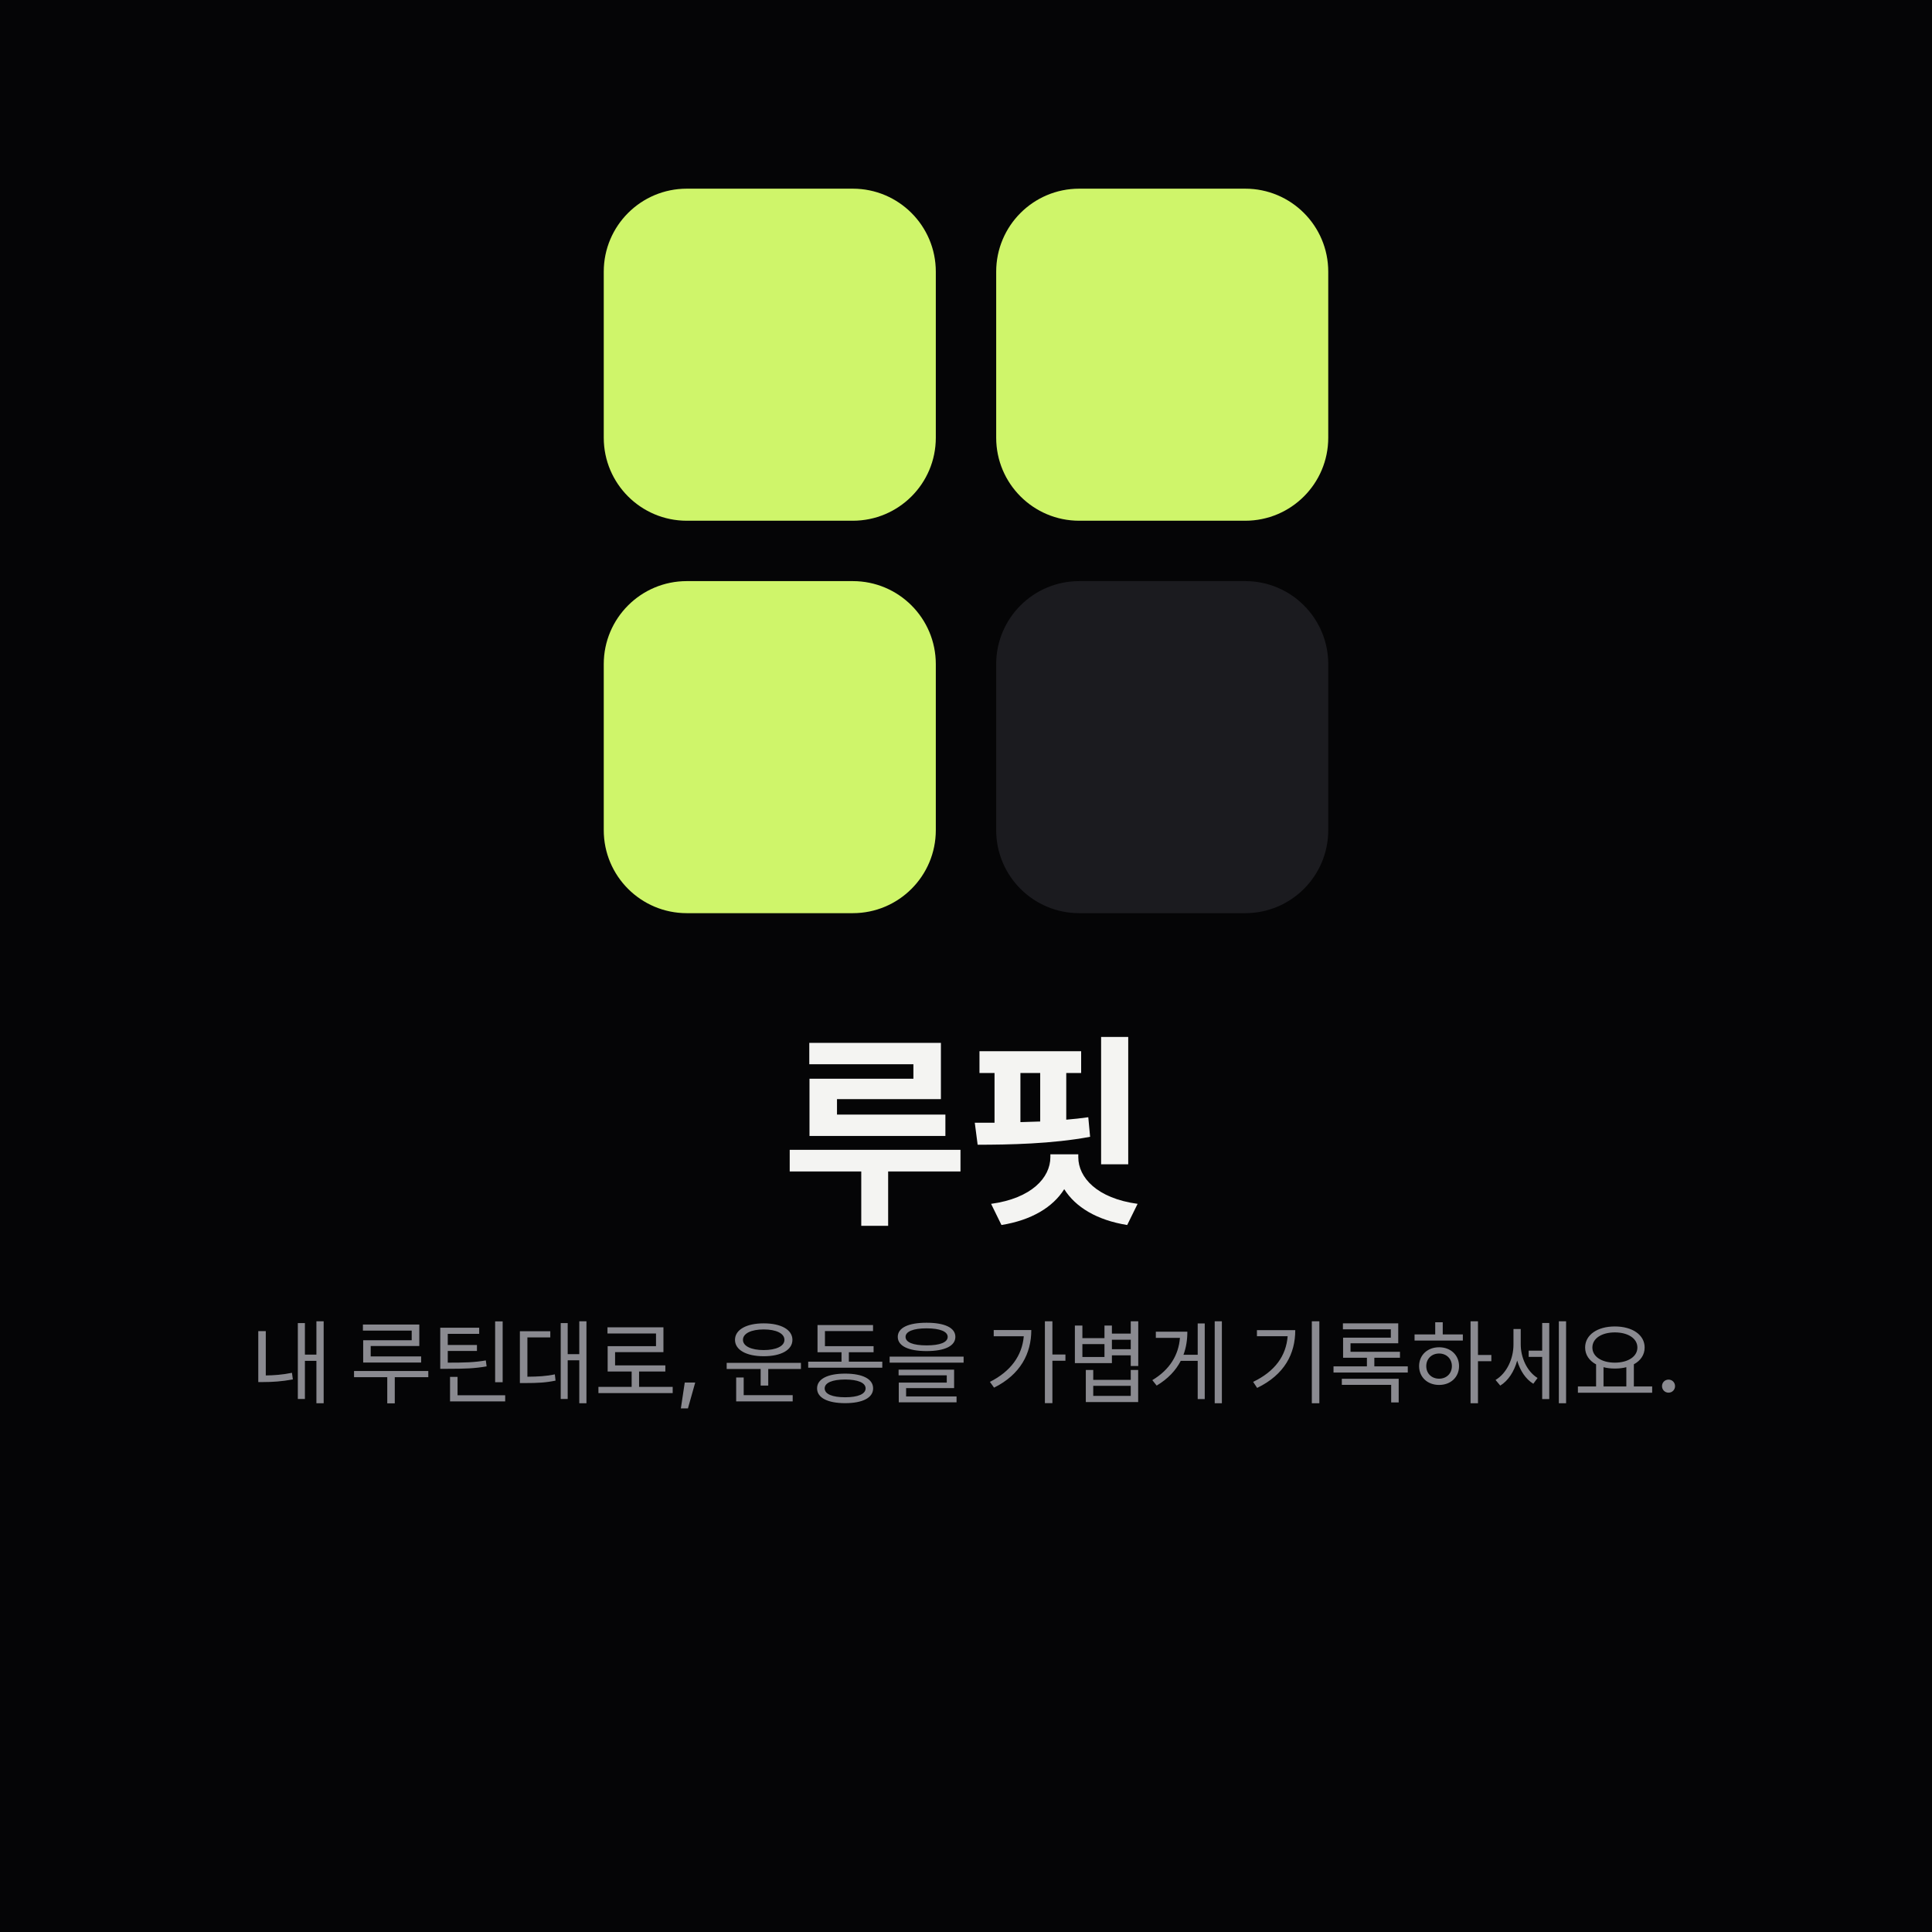
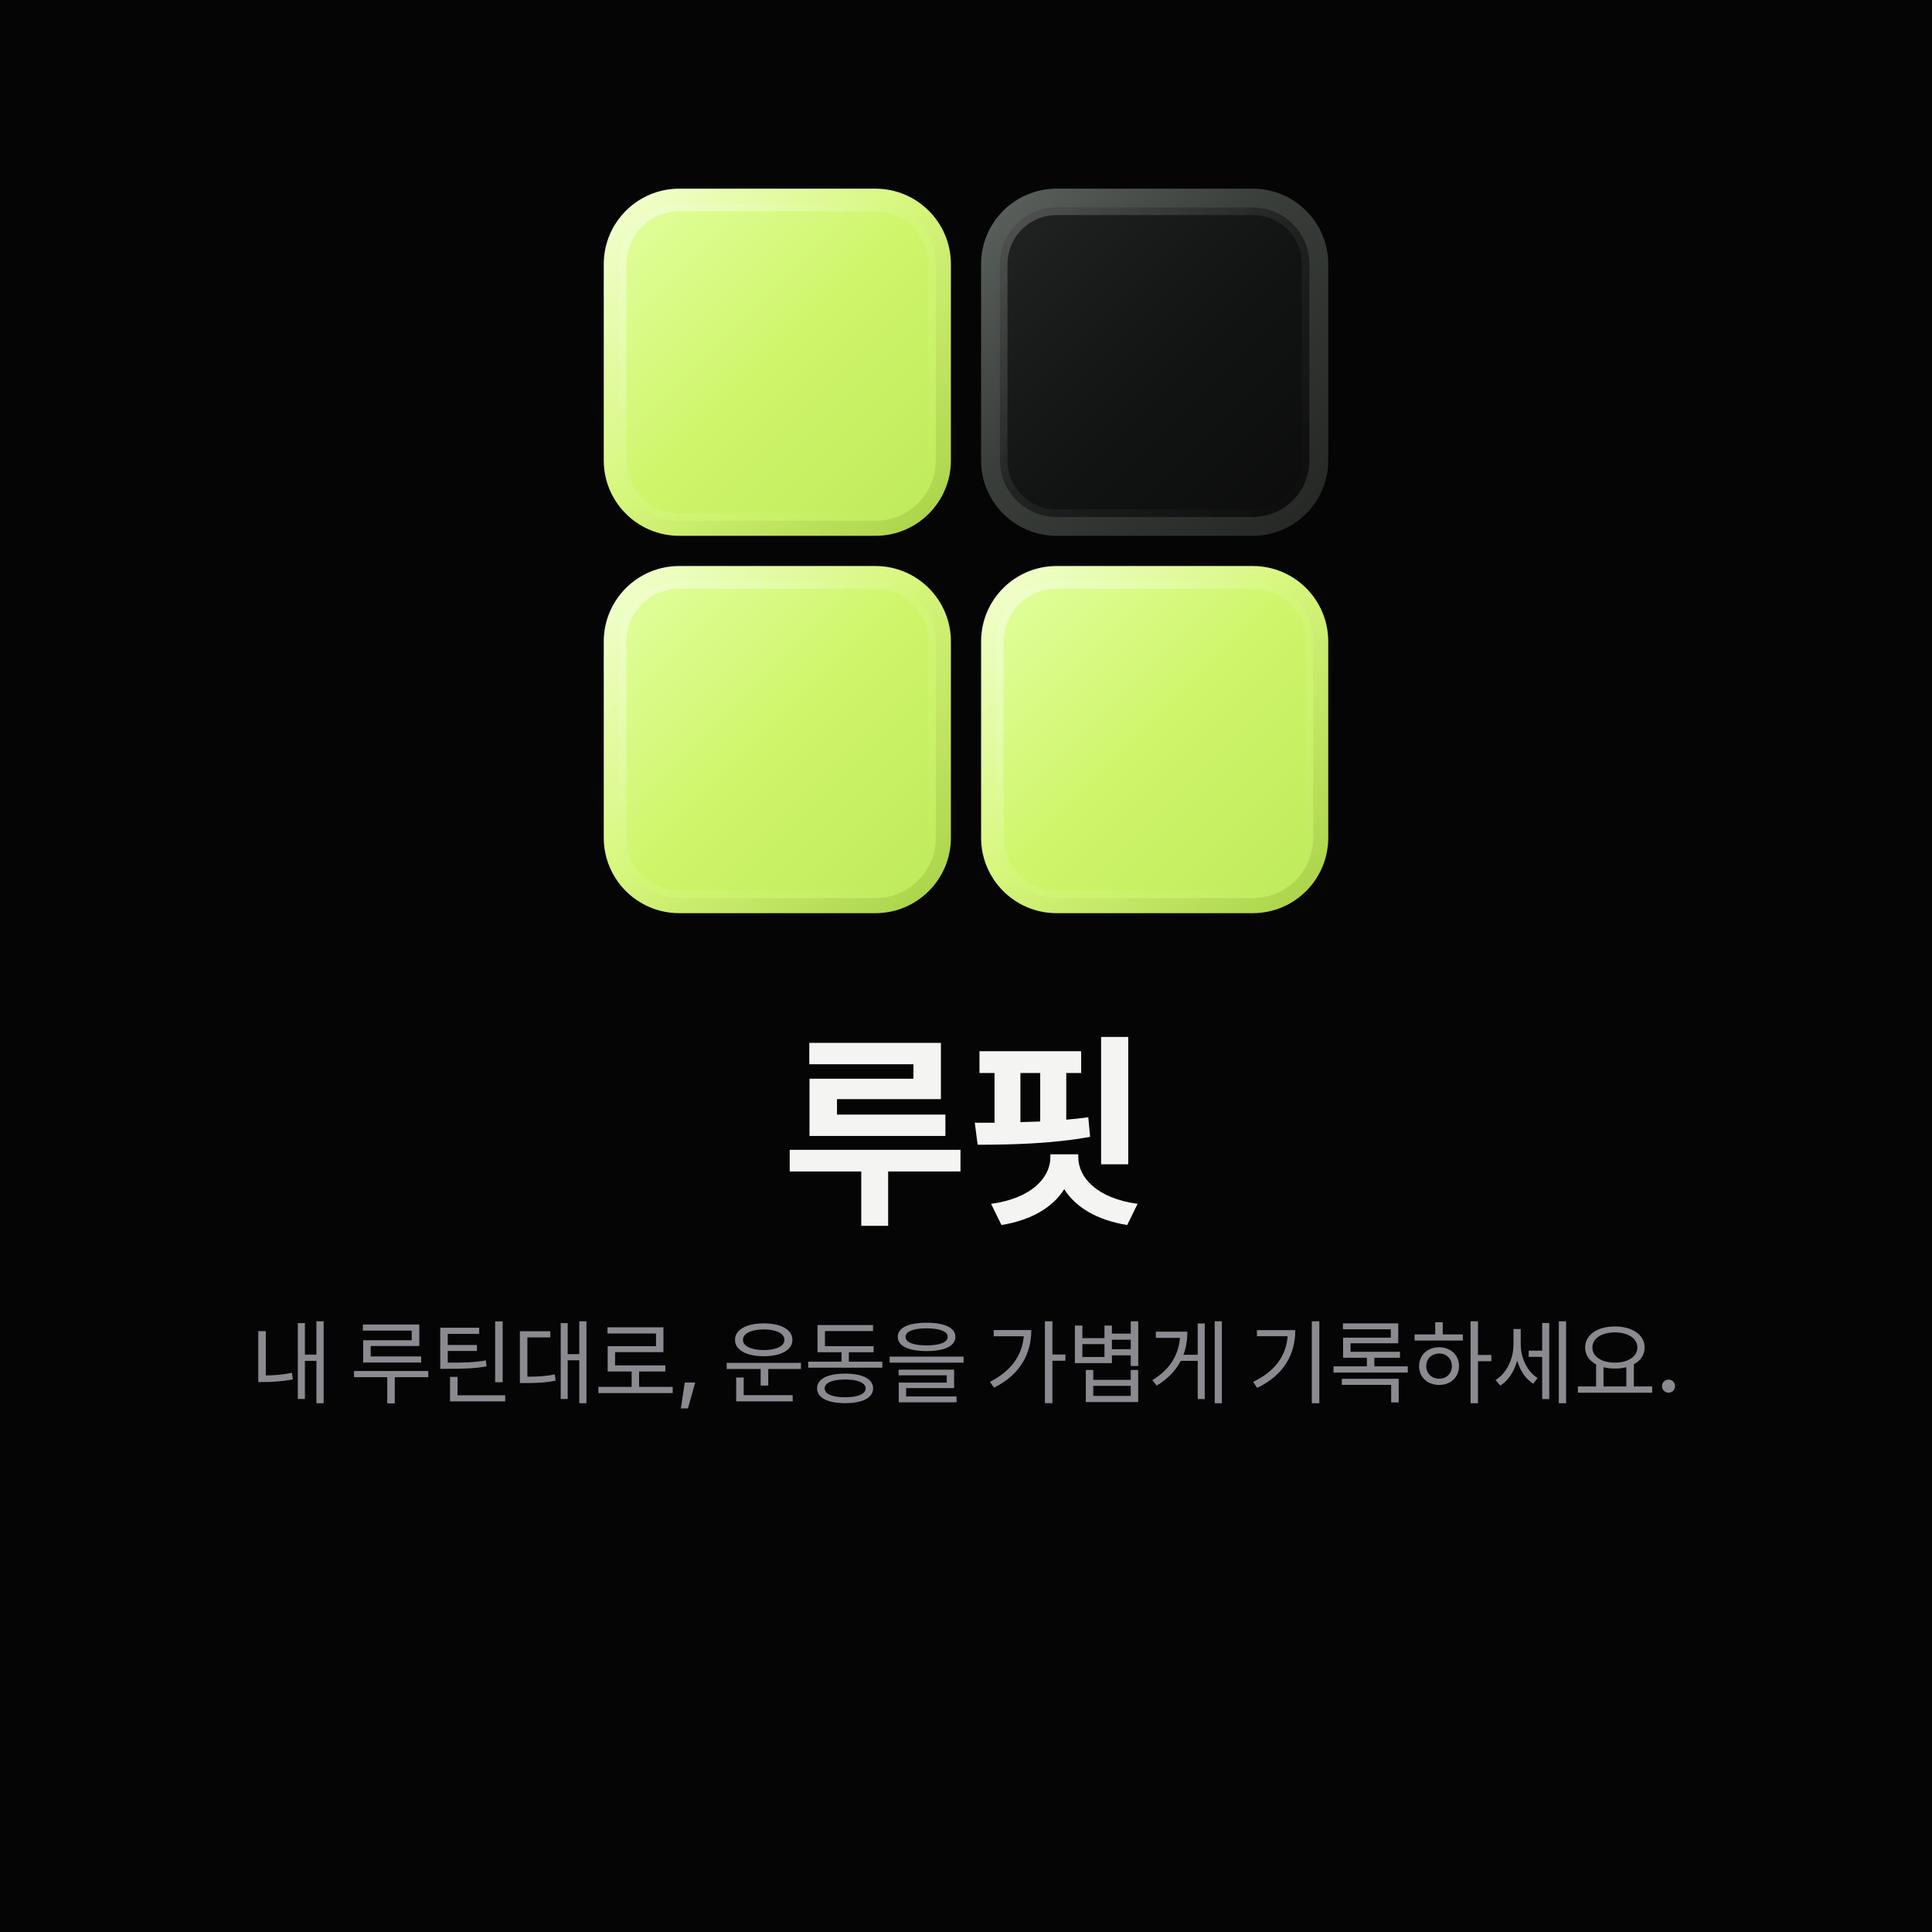
<svg xmlns="http://www.w3.org/2000/svg" width="1024" height="1024" viewBox="0 0 1024 1024">
+   <defs>
+     <linearGradient id="lime-glass-fill" x1="0" y1="0" x2="1" y2="1">
+       <stop offset="0" stop-color="#E3FFA0" />
+       <stop offset="0.5" stop-color="#CFF56A" />
+       <stop offset="1" stop-color="#BEEA5A" />
+     </linearGradient>
+     <linearGradient id="lime-glass-stroke" x1="0" y1="0" x2="1" y2="1">
+       <stop offset="0" stop-color="#F2FFD0" />
+       <stop offset="0.45" stop-color="#D8F77E" />
+       <stop offset="1" stop-color="#AAD348" />
+     </linearGradient>
+     <linearGradient id="lime-glass-highlight" x1="0" y1="0" x2="1" y2="1">
+       <stop offset="0" stop-color="#FFFFFF" stop-opacity="0.52" />
+       <stop offset="0.46" stop-color="#FFFFFF" stop-opacity="0.1" />
+       <stop offset="1" stop-color="#FFFFFF" stop-opacity="0" />
+     </linearGradient>
+     <linearGradient id="empty-glass-fill" x1="0" y1="0" x2="1" y2="1">
+       <stop offset="0" stop-color="#2B2E2C" stop-opacity="0.78" />
+       <stop offset="0.55" stop-color="#171918" stop-opacity="0.72" />
+       <stop offset="1" stop-color="#0C0D0C" stop-opacity="0.78" />
+     </linearGradient>
+     <linearGradient id="empty-glass-stroke" x1="0" y1="0" x2="1" y2="1">
+       <stop offset="0" stop-color="#5B615D" />
+       <stop offset="0.42" stop-color="#3A3E3B" />
+       <stop offset="1" stop-color="#242724" />
+     </linearGradient>
+     <linearGradient id="empty-glass-highlight" x1="0" y1="0" x2="1" y2="1">
+       <stop offset="0" stop-color="#FFFFFF" stop-opacity="0.22" />
+       <stop offset="0.48" stop-color="#FFFFFF" stop-opacity="0.06" />
+       <stop offset="1" stop-color="#FFFFFF" stop-opacity="0" />
+     </linearGradient>
+   </defs>
  <rect width="1024" height="1024" fill="#050506" />
  <g aria-label="루핏 히트맵 심볼">
-     <rect x="320" y="100" width="176" height="176" rx="44" fill="#CFF56A" />
-     <rect x="528" y="100" width="176" height="176" rx="44" fill="#CFF56A" />
-     <rect x="320" y="308" width="176" height="176" rx="44" fill="#CFF56A" />
-     <rect x="528" y="308" width="176" height="176" rx="44" fill="#1B1B1F" />
+     <rect x="324" y="104" width="176" height="176" rx="36" fill="url(#lime-glass-fill)" stroke="url(#lime-glass-stroke)" stroke-width="8" />
+     <rect x="330" y="110" width="164" height="164" rx="30" fill="none" stroke="url(#lime-glass-highlight)" stroke-width="4" />
+     <rect x="525" y="105" width="174" height="174" rx="35" fill="url(#empty-glass-fill)" stroke="url(#empty-glass-stroke)" stroke-width="10" />
+     <rect x="532" y="112" width="160" height="160" rx="28" fill="none" stroke="url(#empty-glass-highlight)" stroke-width="4" />
+     <rect x="324" y="304" width="176" height="176" rx="36" fill="url(#lime-glass-fill)" stroke="url(#lime-glass-stroke)" stroke-width="8" />
+     <rect x="330" y="310" width="164" height="164" rx="30" fill="none" stroke="url(#lime-glass-highlight)" stroke-width="4" />
+     <rect x="524" y="304" width="176" height="176" rx="36" fill="url(#lime-glass-fill)" stroke="url(#lime-glass-stroke)" stroke-width="8" />
+     <rect x="530" y="310" width="164" height="164" rx="30" fill="none" stroke="url(#lime-glass-highlight)" stroke-width="4" />
  </g>
  <text x="512" y="640" fill="#F4F4F2" font-family="Apple SD Gothic Neo, -apple-system, BlinkMacSystemFont, sans-serif" font-size="108" font-weight="700" letter-spacing="-3" text-anchor="middle">루핏</text>
  <text x="512" y="740" fill="#8A8A90" font-family="Apple SD Gothic Neo, -apple-system, BlinkMacSystemFont, sans-serif" font-size="48" font-weight="500" letter-spacing="-1" text-anchor="middle">내 루틴대로, 운동을 가볍게 기록하세요.</text>
</svg>
